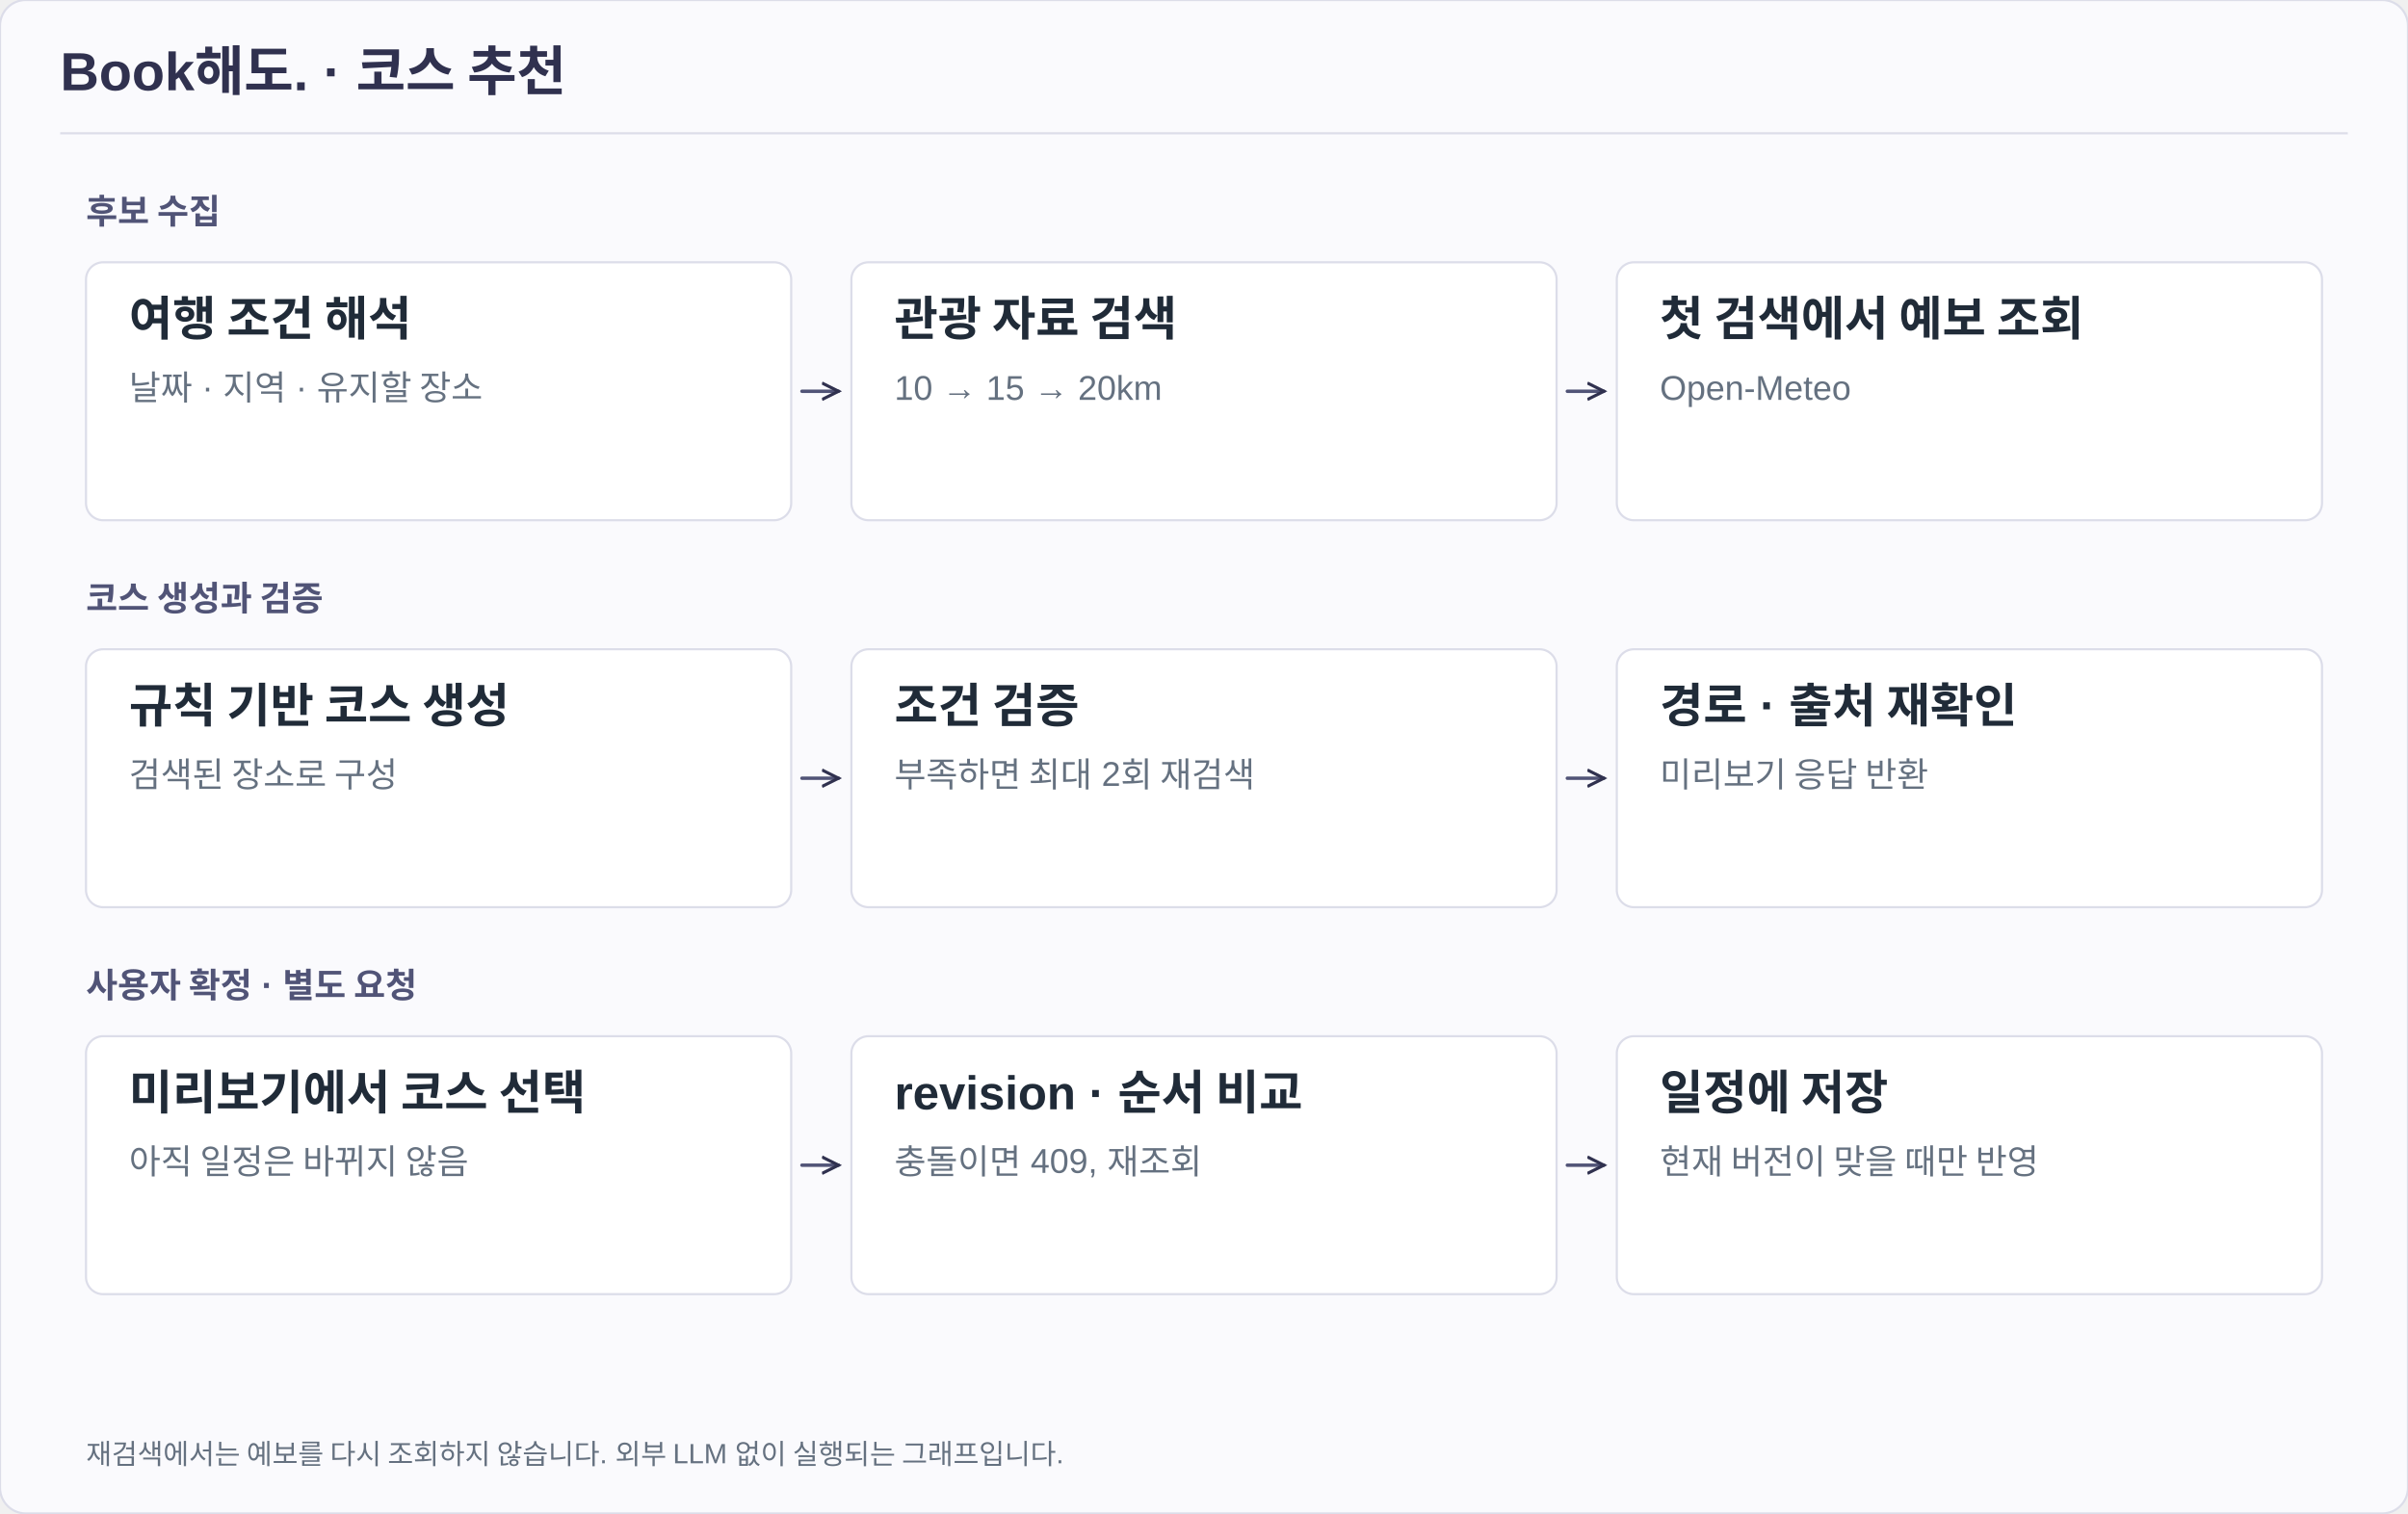
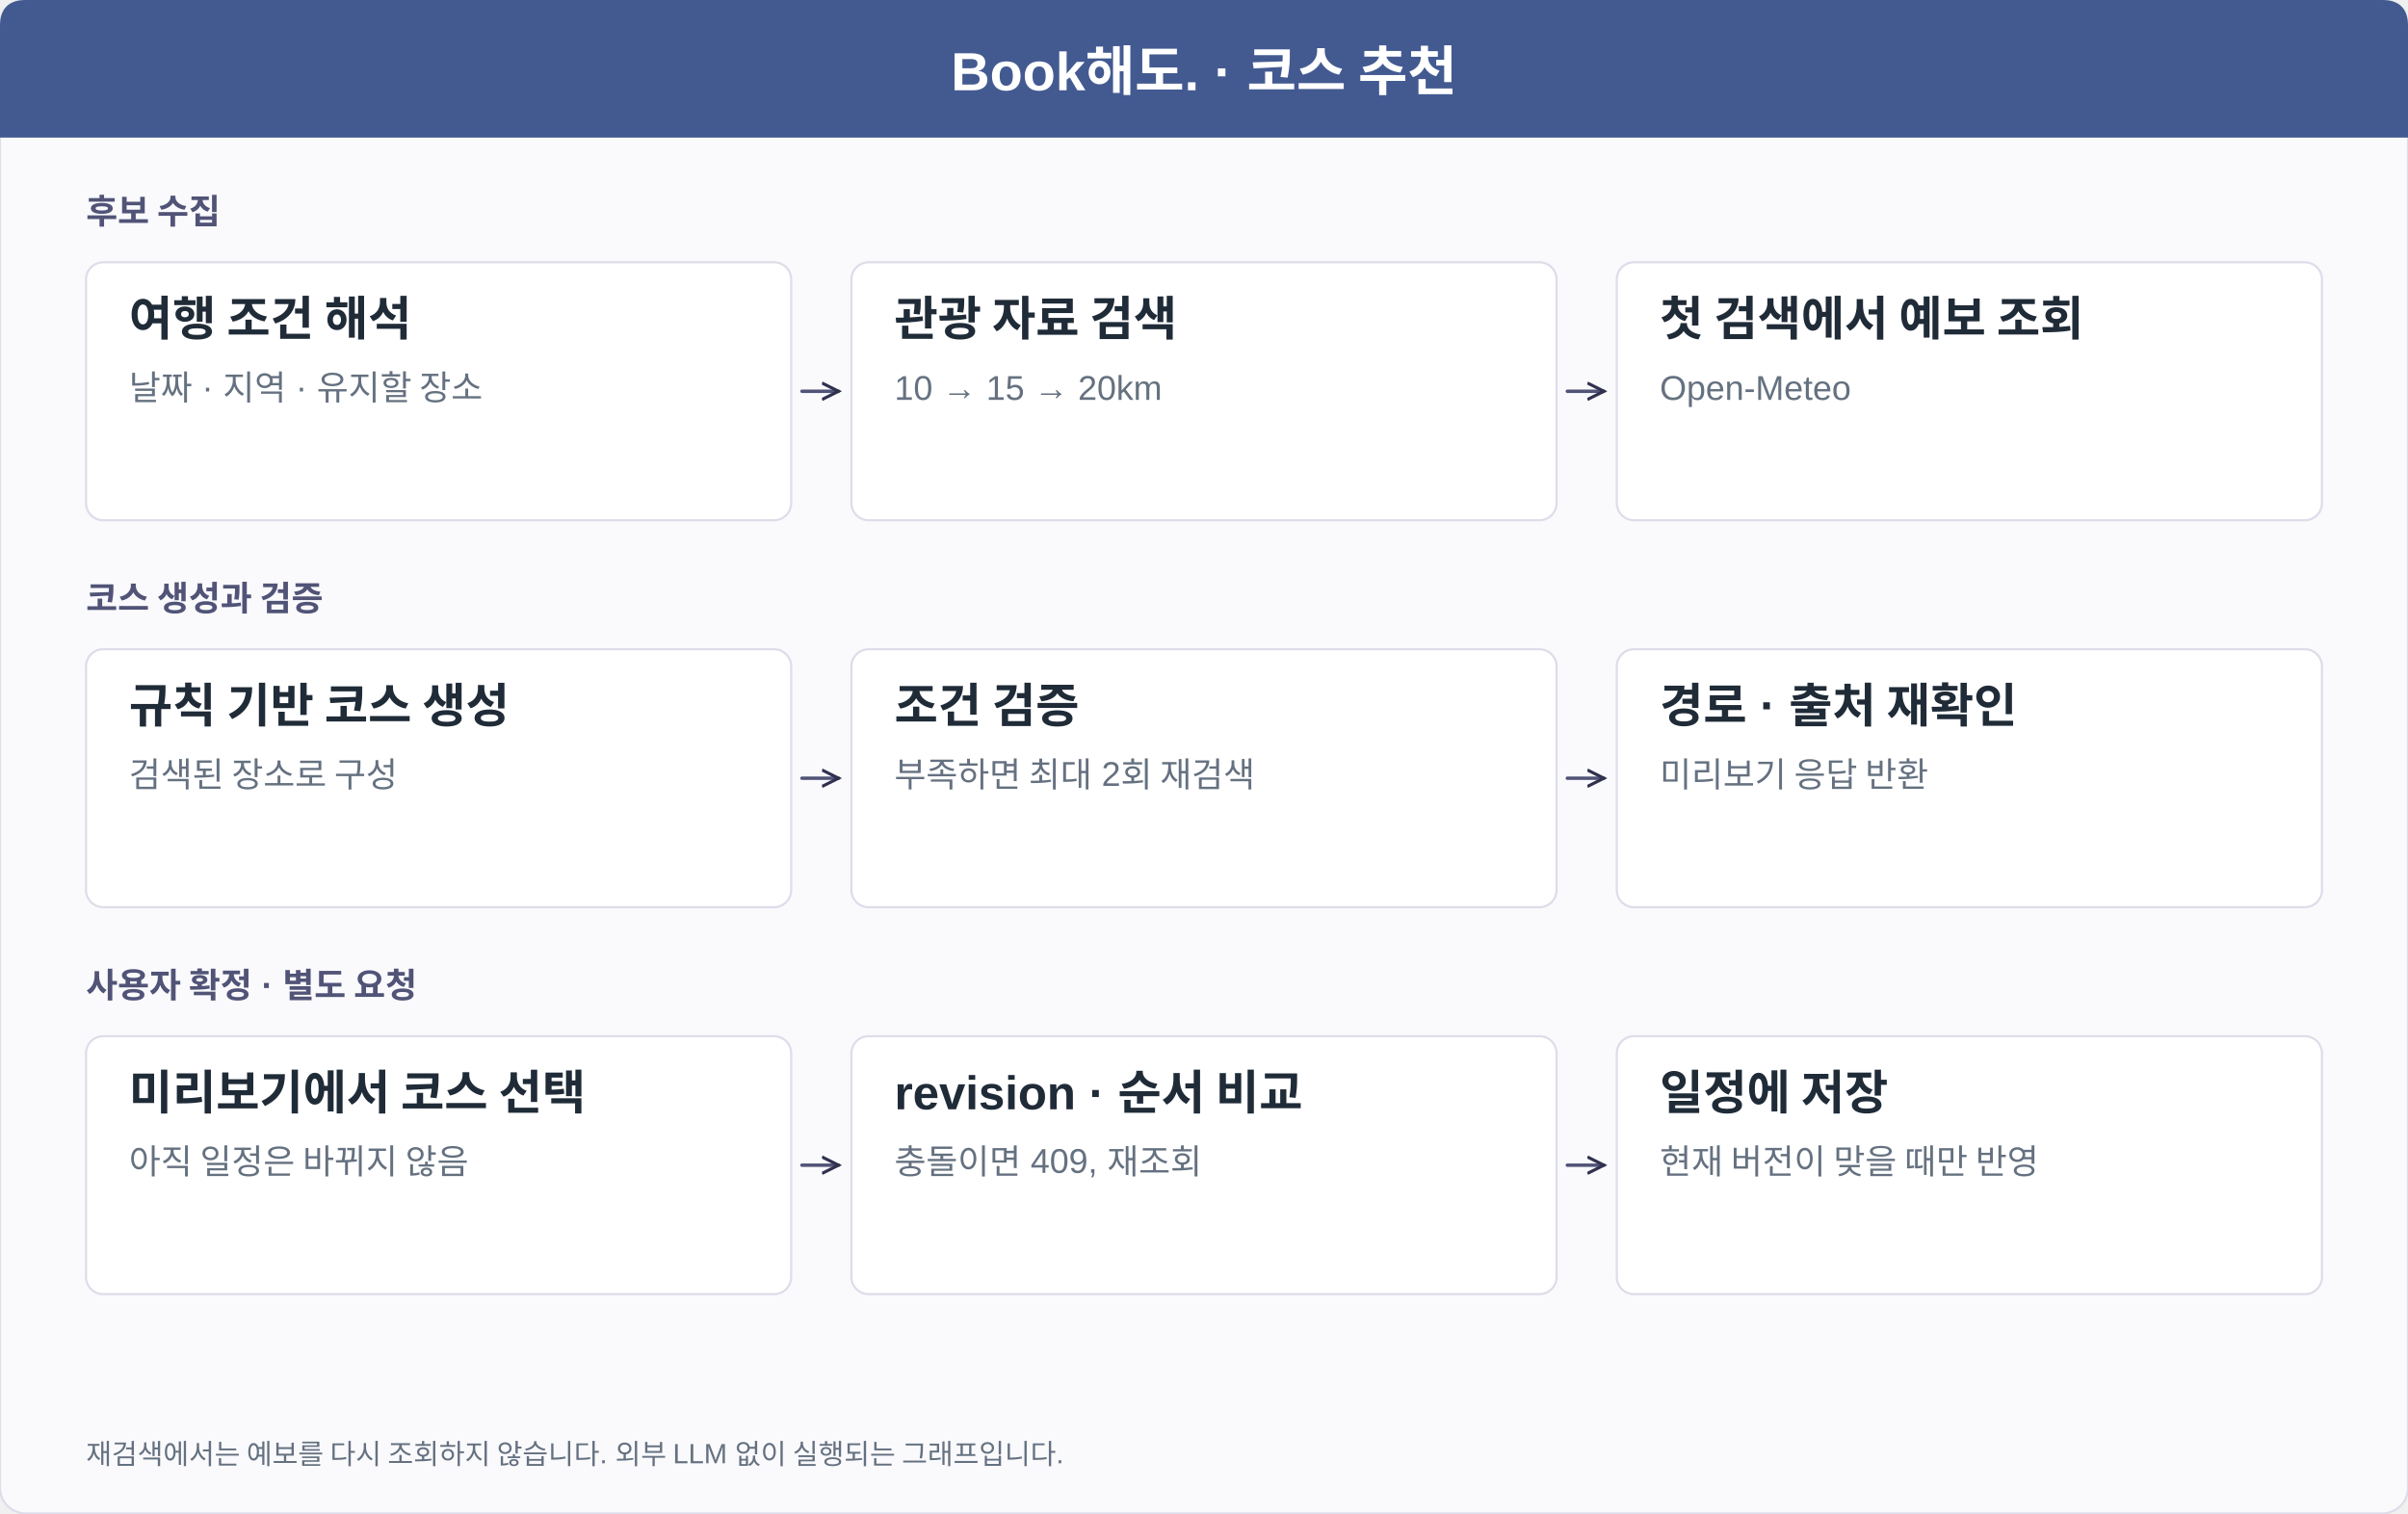
<svg xmlns="http://www.w3.org/2000/svg" width="1120" height="704" viewBox="0 0 1120 704" role="img" aria-labelledby="title desc" font-family="Segoe UI, Malgun Gothic, Arial, sans-serif">
  <defs>
    <marker id="arrow" viewBox="0 0 10 10" refX="8" refY="5" markerWidth="6" markerHeight="6" orient="auto">
      <path d="M0 1 L8 5 L0 9" fill="none" stroke="#30314F" stroke-width="1.5" />
    </marker>
  </defs>
  <rect x="0" y="0" width="1120" height="704" rx="12" fill="#FAFAFD" stroke="#DCDDE9" />
-   <path d="M28 62 H1092" stroke="#DCDDE9" />
-   <text x="28" y="42" font-size="25" fill="#30314F" font-weight="600">Book해도. · 코스 추천</text>
+   <path d="M12 0 H1108 Q1120 0 1120 12 V64 H0 V12 Q0 0 12 0 Z" fill="#435A91" />
+   <text x="560" text-anchor="middle" y="42" font-size="25" fill="#FFFFFF" font-weight="600">Book해도. · 코스 추천</text>
  <g transform="translate(0 -80)">
    <text x="40" y="184" font-size="16" fill="#515477" font-weight="600">후보 수집</text>
    <rect x="40" y="202" width="328" height="120" rx="8" fill="#FFFFFF" stroke="#DCDDE9" />
    <text x="60" y="236" font-size="22" fill="#202B38" font-weight="600">여행 조건 해석</text>
    <text x="60" y="266" font-size="16" fill="#657180" font-weight="400">날짜 · 지역 · 유지할 장소</text>
    <path d="M373 262 L390 262" fill="none" stroke="#515477" stroke-width="1.6" stroke-linecap="round" stroke-linejoin="round" marker-end="url(#arrow)" />
    <rect x="396" y="202" width="328" height="120" rx="8" fill="#FFFFFF" stroke="#DCDDE9" />
    <text x="416" y="236" font-size="22" fill="#202B38" font-weight="600">관광 자료 검색</text>
    <text x="416" y="266" font-size="16" fill="#657180" font-weight="400">10 → 15 → 20km</text>
    <path d="M729 262 L746 262" fill="none" stroke="#515477" stroke-width="1.6" stroke-linecap="round" stroke-linejoin="round" marker-end="url(#arrow)" />
    <rect x="752" y="202" width="328" height="120" rx="8" fill="#FFFFFF" stroke="#DCDDE9" />
    <text x="772" y="236" font-size="22" fill="#202B38" font-weight="600">첫 검색에서 예보 조회</text>
    <text x="772" y="266" font-size="16" fill="#657180" font-weight="400">Open-Meteo</text>
    <text x="40" y="364" font-size="16" fill="#515477" font-weight="600">코스 생성과 검증</text>
    <rect x="40" y="382" width="328" height="120" rx="8" fill="#FFFFFF" stroke="#DCDDE9" />
    <text x="60" y="416" font-size="22" fill="#202B38" font-weight="600">규칙 기반 코스 생성</text>
    <text x="60" y="446" font-size="16" fill="#657180" font-weight="400">검색된 장소로 구성</text>
    <path d="M373 442 L390 442" fill="none" stroke="#515477" stroke-width="1.6" stroke-linecap="round" stroke-linejoin="round" marker-end="url(#arrow)" />
    <rect x="396" y="382" width="328" height="120" rx="8" fill="#FFFFFF" stroke="#DCDDE9" />
    <text x="416" y="416" font-size="22" fill="#202B38" font-weight="600">조건 검증</text>
    <text x="416" y="446" font-size="16" fill="#657180" font-weight="400">부족하면 최대 2회 재검색</text>
    <path d="M729 442 L746 442" fill="none" stroke="#515477" stroke-width="1.6" stroke-linecap="round" stroke-linejoin="round" marker-end="url(#arrow)" />
    <rect x="752" y="382" width="328" height="120" rx="8" fill="#FFFFFF" stroke="#DCDDE9" />
    <text x="772" y="416" font-size="22" fill="#202B38" font-weight="600">경로 · 출처 재확인</text>
    <text x="772" y="446" font-size="16" fill="#657180" font-weight="400">미리보기 응답 반환</text>
    <text x="40" y="544" font-size="16" fill="#515477" font-weight="600">사용자 확정 · 별도 요청</text>
    <rect x="40" y="562" width="328" height="120" rx="8" fill="#FFFFFF" stroke="#DCDDE9" />
    <text x="60" y="596" font-size="22" fill="#202B38" font-weight="600">미리보기에서 코스 선택</text>
    <text x="60" y="626" font-size="16" fill="#657180" font-weight="400">아직 일정은 바뀌지 않음</text>
    <path d="M373 622 L390 622" fill="none" stroke="#515477" stroke-width="1.6" stroke-linecap="round" stroke-linejoin="round" marker-end="url(#arrow)" />
    <rect x="396" y="562" width="328" height="120" rx="8" fill="#FFFFFF" stroke="#DCDDE9" />
    <text x="416" y="596" font-size="22" fill="#202B38" font-weight="600">revision · 순서 비교</text>
    <text x="416" y="626" font-size="16" fill="#657180" font-weight="400">충돌이면 409, 재조회</text>
    <path d="M729 622 L746 622" fill="none" stroke="#515477" stroke-width="1.6" stroke-linecap="round" stroke-linejoin="round" marker-end="url(#arrow)" />
    <rect x="752" y="562" width="328" height="120" rx="8" fill="#FFFFFF" stroke="#DCDDE9" />
    <text x="772" y="596" font-size="22" fill="#202B38" font-weight="600">일정에 저장</text>
    <text x="772" y="626" font-size="16" fill="#657180" font-weight="400">현재 버전이 맞을 때만 반영</text>
    <text x="40" y="761" font-size="13" fill="#657180" font-weight="400">재검색에서는 예보를 다시 조회하지 않습니다. 외부 LLM 없이 실행되는 그래프입니다.</text>
  </g>
</svg>
